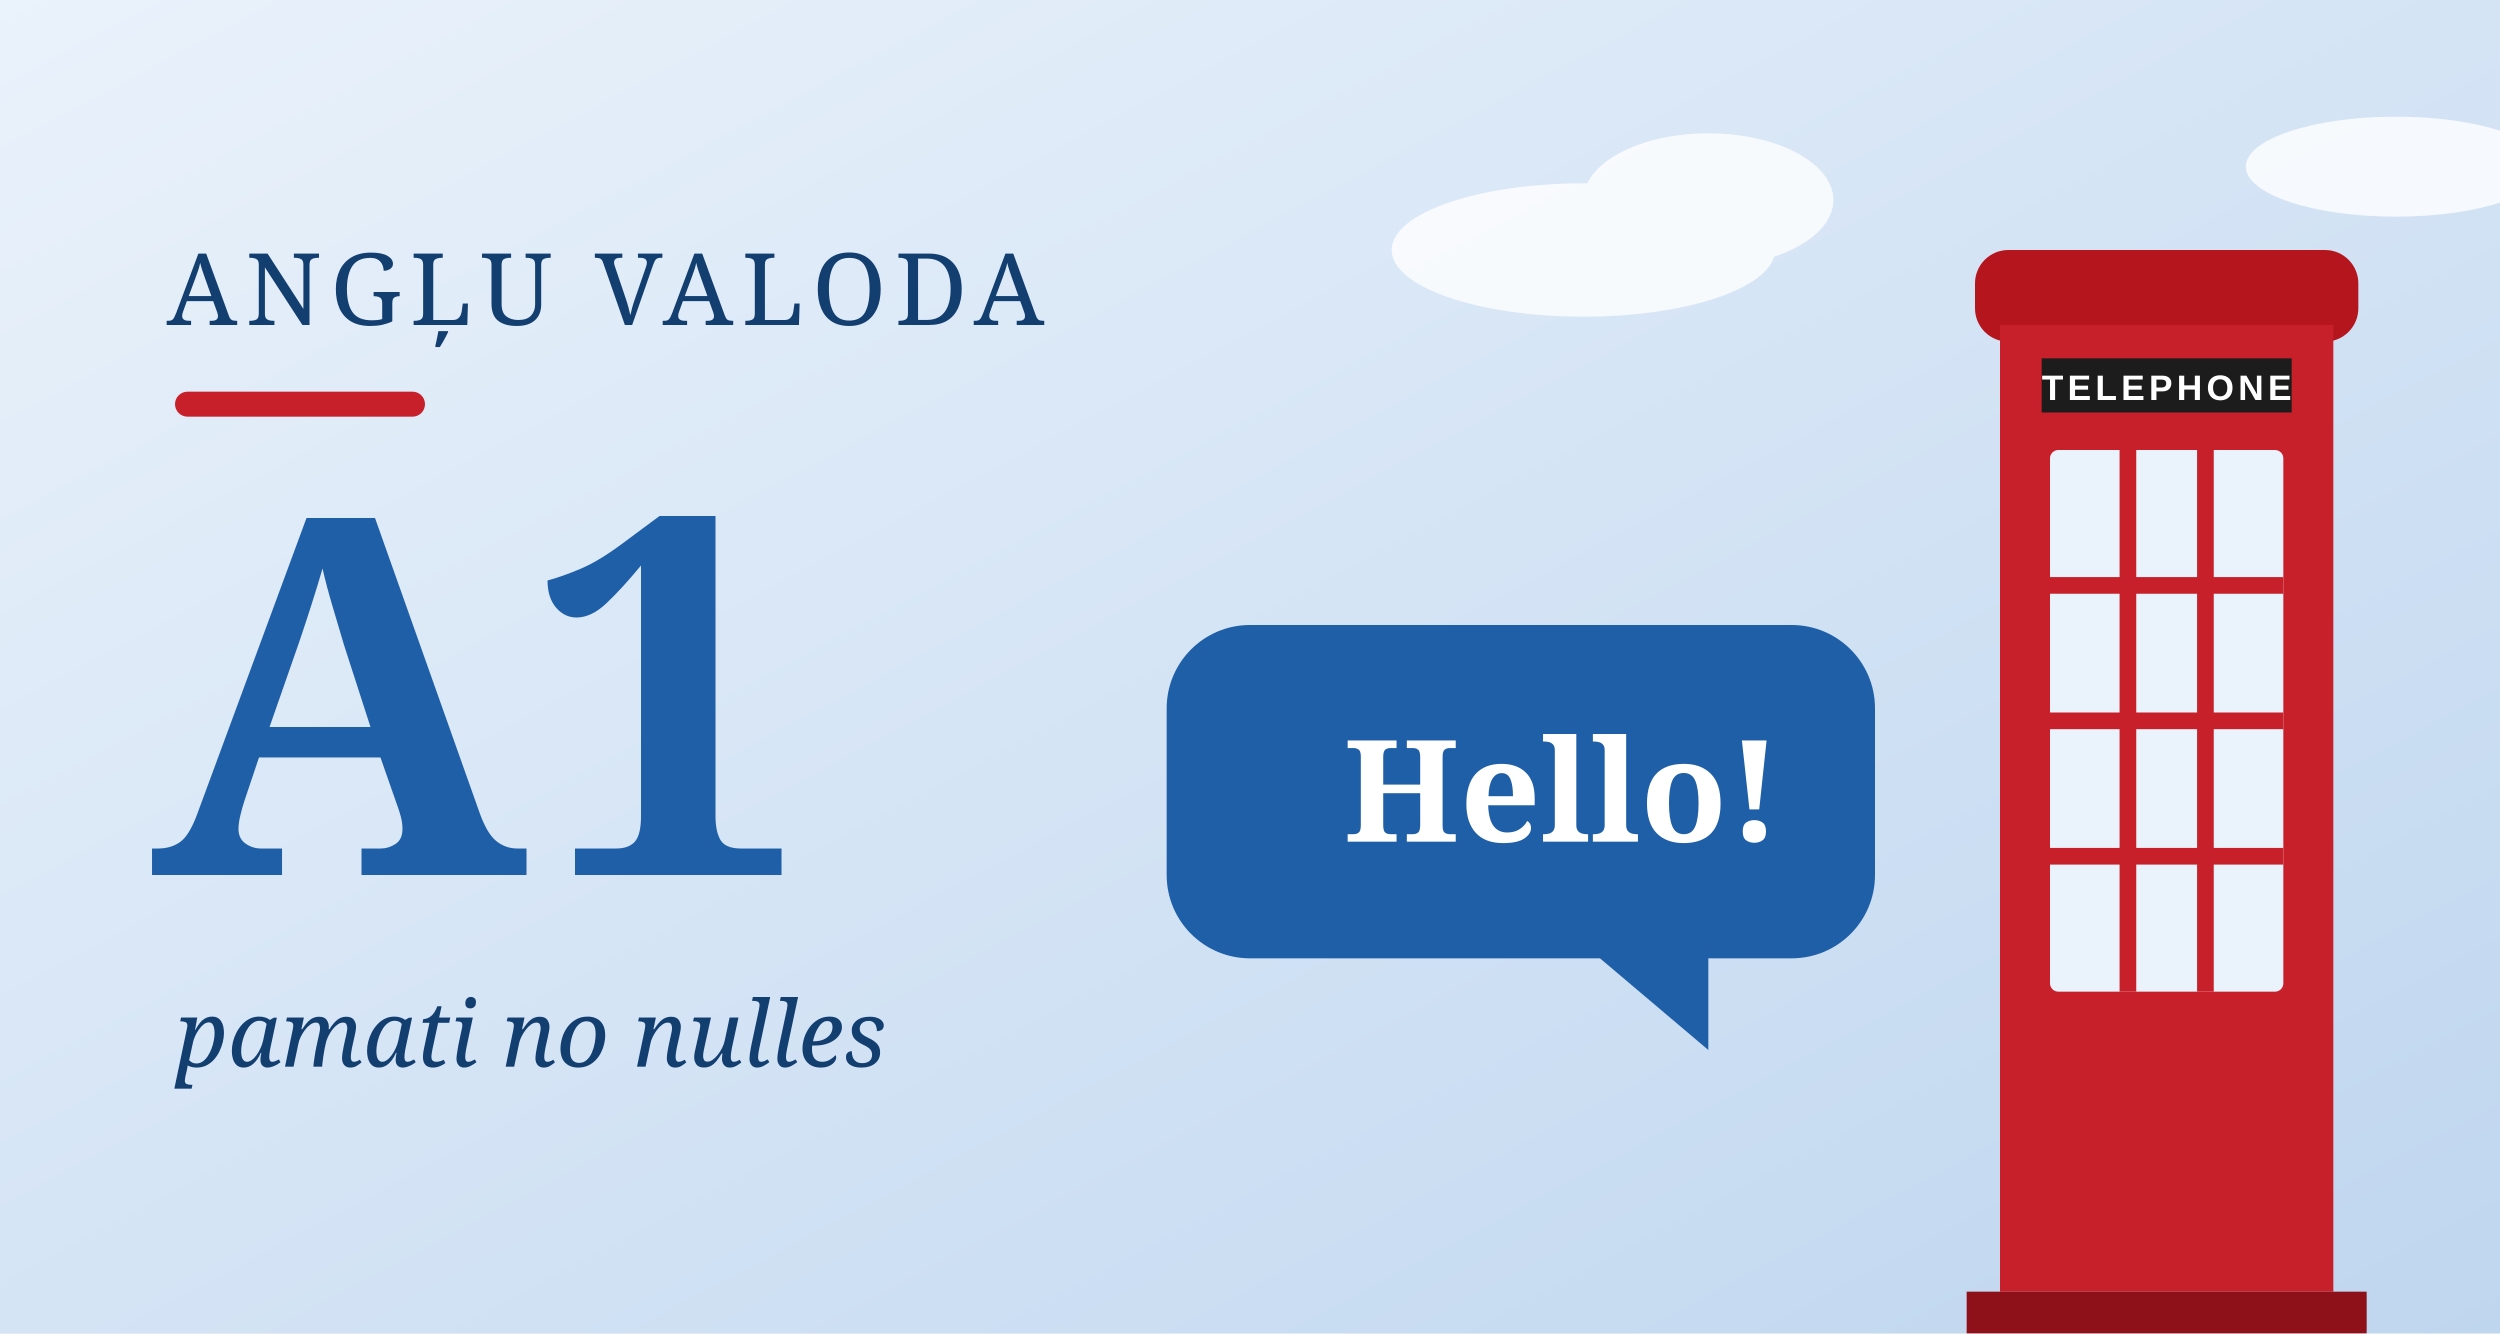
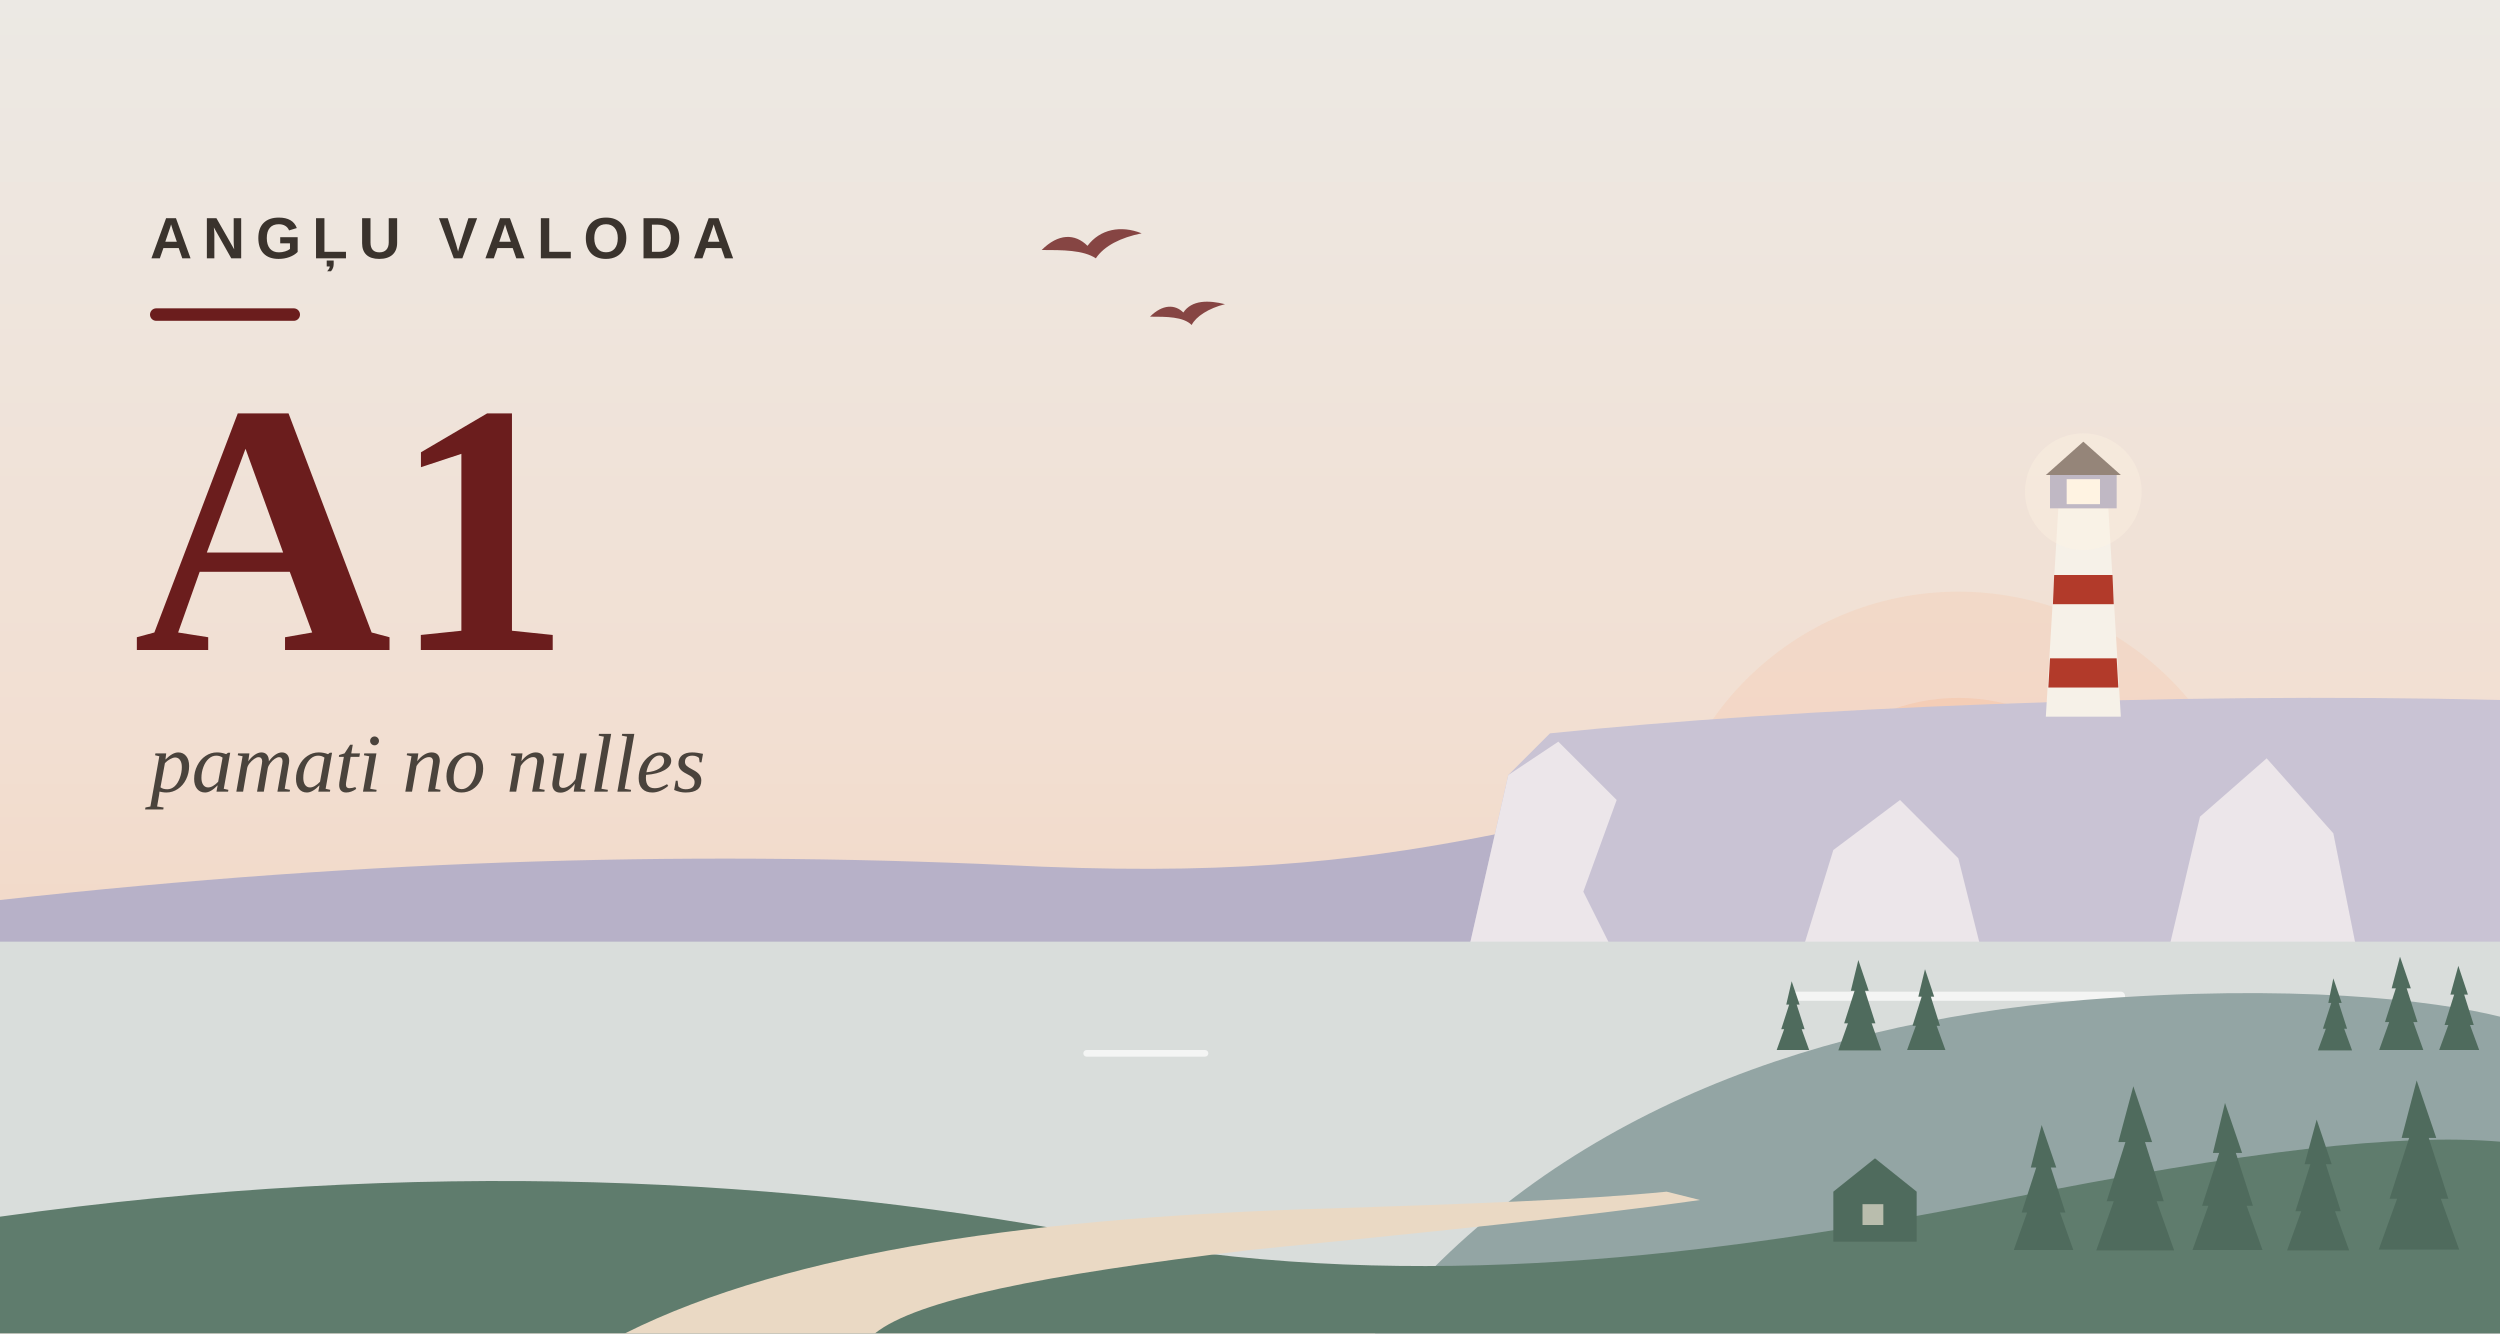
<svg xmlns="http://www.w3.org/2000/svg" viewBox="0 0 600 320" role="img" aria-label="Angļu valoda A1">
  <defs>
-     <linearGradient id="bg" x1="0" y1="0" x2="1" y2="1">
-       <stop offset="0" stop-color="#EAF2FB" />
-       <stop offset="1" stop-color="#BFD6EF" />
+     <linearGradient id="d" x1="0" y1="0" x2="0" y2="1">
+       <stop offset="0" stop-color="#ECE9E4" />
+       <stop offset=".55" stop-color="#F2DFD2" />
+       <stop offset="1" stop-color="#F3CDB4" />
    </linearGradient>
  </defs>
-   <rect width="600" height="320" fill="url(#bg)" />
-   <g fill="#FFFFFF" opacity=".8">
-     <ellipse cx="380" cy="60" rx="46" ry="16" />
-     <ellipse cx="410" cy="48" rx="30" ry="16" />
-     <ellipse cx="575" cy="40" rx="36" ry="12" />
+   <rect width="600" height="320" fill="url(#d)" />
+   <g opacity="1">
+     <circle cx="470" cy="214" r="72" fill="#F6B994" opacity=".2" />
+     <circle cx="470" cy="214" r="46.5" fill="#F6B994" opacity=".35" />
+     <circle cx="470" cy="214" r="30" fill="#F6B994" />
  </g>
-   <g transform="translate(480 60)">
-     <rect x="-6" y="0" width="92" height="22" rx="8" fill="#B5161E" />
-     <rect x="0" y="18" width="80" height="232" fill="#C8202A" />
-     <rect x="10" y="26" width="60" height="13" fill="#1C1C1C" />
-     <text x="40" y="36" text-anchor="middle" font-family="Arial, sans-serif" font-size="8.5" font-weight="700" fill="#FFFFFF" letter-spacing="1">TELEPHONE</text>
-     <rect x="12" y="48" width="56" height="130" rx="2" fill="#EAF2FB" />
-     <g stroke="#C8202A" stroke-width="4">
-       <line x1="30.7" y1="48" x2="30.7" y2="178" />
-       <line x1="49.3" y1="48" x2="49.3" y2="178" />
-       <line x1="12" y1="80.5" x2="68" y2="80.5" />
-       <line x1="12" y1="113" x2="68" y2="113" />
-       <line x1="12" y1="145.5" x2="68" y2="145.5" />
-     </g>
-     <rect x="-8" y="250" width="96" height="10" fill="#8E1018" />
+   <g fill="#6B1D1D" opacity=".8">
+     <path d="M250 60c4-4 8-4 11-1 3-4 8-5 13-3-5 1-9 3-11 6-3-2-8-2-13-2z" />
+     <path d="M276 76c3-3 6-3 8-1 2-3 6-3 10-2-4 1-7 3-8 5-2-2-6-2-10-2z" />
  </g>
-   <g transform="translate(300 150)">
-     <path d="M20 0 h110 a20 20 0 0 1 20 20 v40 a20 20 0 0 1 -20 20 h-20 v22 l-26 -22 h-84 a20 20 0 0 1 -20 -20 v-40 a20 20 0 0 1 20 -20z" fill="#1F5FA8" />
-     <text x="75" y="52" text-anchor="middle" font-family="Georgia, serif" font-size="34" font-weight="700" fill="#FFFFFF">Hello!</text>
+   <path d="M0 216 C90 206 170 204 250 208 C300 210 330 206 360 200 L600 200 L600 230 L0 230Z" fill="#B7B1C8" />
+   <path d="M352 230 L362 186 L372 176 C430 170 520 166 600 168 L600 230Z" fill="#C9C3D4" />
+   <path d="M352 230 L362 186 L374 178 L388 192 L380 214 L388 230Z M432 230 L440 204 L456 192 L470 206 L476 230Z M520 230 L528 196 L544 182 L560 200 L566 230Z" fill="#ECE6EA" />
+   <g>
+     <path d="M491 172l3-50h12l3 50z" fill="#F6F1E8" />
+     <path d="M492 158h16l.4 7h-16.8zM493 138h14l.3 7h-14.6z" fill="#B23A2A" />
+     <rect x="492" y="114" width="16" height="8" fill="#9E98B4" />
+     <rect x="496" y="115" width="8" height="6" fill="#FFF3E2" />
+     <path d="M491 114l9-8 9 8z" fill="#5C4A40" />
+     <circle cx="500" cy="118" r="14" fill="#FFF3E2" opacity=".35" />
  </g>
-   <text x="40" y="78" font-family="Georgia, serif" font-size="24" fill="#123E70" letter-spacing="2">ANGĻU VALODA</text>
-   <rect x="42" y="94" width="60" height="6" rx="3" fill="#C8202A" />
-   <text x="36" y="210" font-family="Georgia, serif" font-size="120" font-weight="700" fill="#1F5FA8">A1</text>
-   <text x="42" y="256" font-family="Georgia, serif" font-size="22" font-style="italic" fill="#123E70">pamati no nulles</text>
+   <rect x="0" y="226" width="600" height="94" fill="#D9DDDB" />
+   <g fill="#FFFFFF" opacity=".7">
+     <rect x="430" y="238" width="80" height="2.2" rx="1" />
+     <rect x="448" y="248" width="44" height="2" rx="1" />
+     <rect x="260" y="252" width="30" height="1.6" rx=".8" />
+   </g>
+   <path d="M330 320 C370 270 430 246 500 240 C550 236 584 240 600 244 L600 320Z" fill="#93A5A4" />
+   <g fill="#4F6B5D">
+     <path d="M430 235.5l1.9 5.6h-0.7l1.9 5.9h-0.7l1.8 5.0h-7.8l1.8-5.0h-0.7l1.9-5.9h-0.7z" />
+     <path d="M446 230.4l2.5 7.4h-0.9l2.5 7.8h-0.9l2.3 6.5h-10.3l2.3-6.5h-0.9l2.5-7.8h-0.9z" />
+     <path d="M462 232.6l2.2 6.6h-0.8l2.2 7.0h-0.8l2.1 5.8h-9.2l2.1-5.8h-0.8l2.2-7.0h-0.8z" />
+     <path d="M560 234.8l2.0 5.9h-0.7l2.0 6.2h-0.7l1.9 5.2h-8.2l1.9-5.2h-0.7l2.0-6.2h-0.7z" />
+     <path d="M576 229.6l2.6 7.6h-1.0l2.6 8.1h-1.0l2.4 6.7h-10.6l2.4-6.7h-1.0l2.6-8.1h-1.0z" />
+     <path d="M590 231.8l2.3 6.9h-0.9l2.3 7.3h-0.9l2.2 6.0h-9.6l2.2-6.0h-0.9l2.3-7.3h-0.9z" />
+   </g>
+   <path d="M0 292 C100 278 190 282 270 298 C340 310 410 302 480 288 C540 276 576 272 600 274 L600 320 L0 320Z" fill="#5F7C6D" />
+   <path d="M150 320 C190 300 250 292 320 290 C350 289 380 288 400 286 L408 288 C380 292 340 296 300 300 C250 306 220 312 210 320Z" fill="#EAD9C4" />
+   <g fill="#4F6B5D">
+     <path d="M490 270.0l3.5 10.2h-1.3l3.5 10.8h-1.3l3.2 9.0h-14.3l3.2-9.0h-1.3l3.5-10.8h-1.3z" />
+     <path d="M512 260.7l4.5 13.4h-1.7l4.5 14.2h-1.7l4.2 11.8h-18.7l4.2-11.8h-1.7l4.5-14.2h-1.7z" />
+     <path d="M534 264.7l4.1 12.0h-1.5l4.1 12.7h-1.5l3.8 10.6h-16.8l3.8-10.6h-1.5l4.1-12.7h-1.5z" />
+     <path d="M556 268.7l3.6 10.7h-1.4l3.6 11.3h-1.4l3.4 9.4h-14.9l3.4-9.4h-1.4l3.6-11.3h-1.4z" />
+     <path d="M580 259.3l4.7 13.8h-1.8l4.7 14.6h-1.8l4.4 12.2h-19.3l4.4-12.2h-1.8l4.7-14.6h-1.8z" />
+   </g>
+   <path d="M440 298v-12l10-8 10 8v12z" fill="#4F6B5D" />
+   <rect x="447" y="289" width="5" height="5" fill="#FFF3E2" opacity=".6" />
+   <g font-family="'Source Sans 3', 'Segoe UI', Arial, sans-serif" font-weight="700" font-size="14" letter-spacing="2.6" fill="#3A332D">
+     <text x="36" y="62">ANGĻU VALODA</text>
+   </g>
+   <rect x="36" y="74" width="36" height="3" rx="1.5" fill="#6B1D1D" />
+   <text x="32" y="156" font-family="Lora, Georgia, 'Times New Roman', serif" font-weight="600" font-size="86" fill="#6B1D1D">A1</text>
+   <text x="36" y="190" font-family="Lora, Georgia, 'Times New Roman', serif" font-style="italic" font-size="20" fill="#4A433C">pamati no nulles</text>
</svg>
